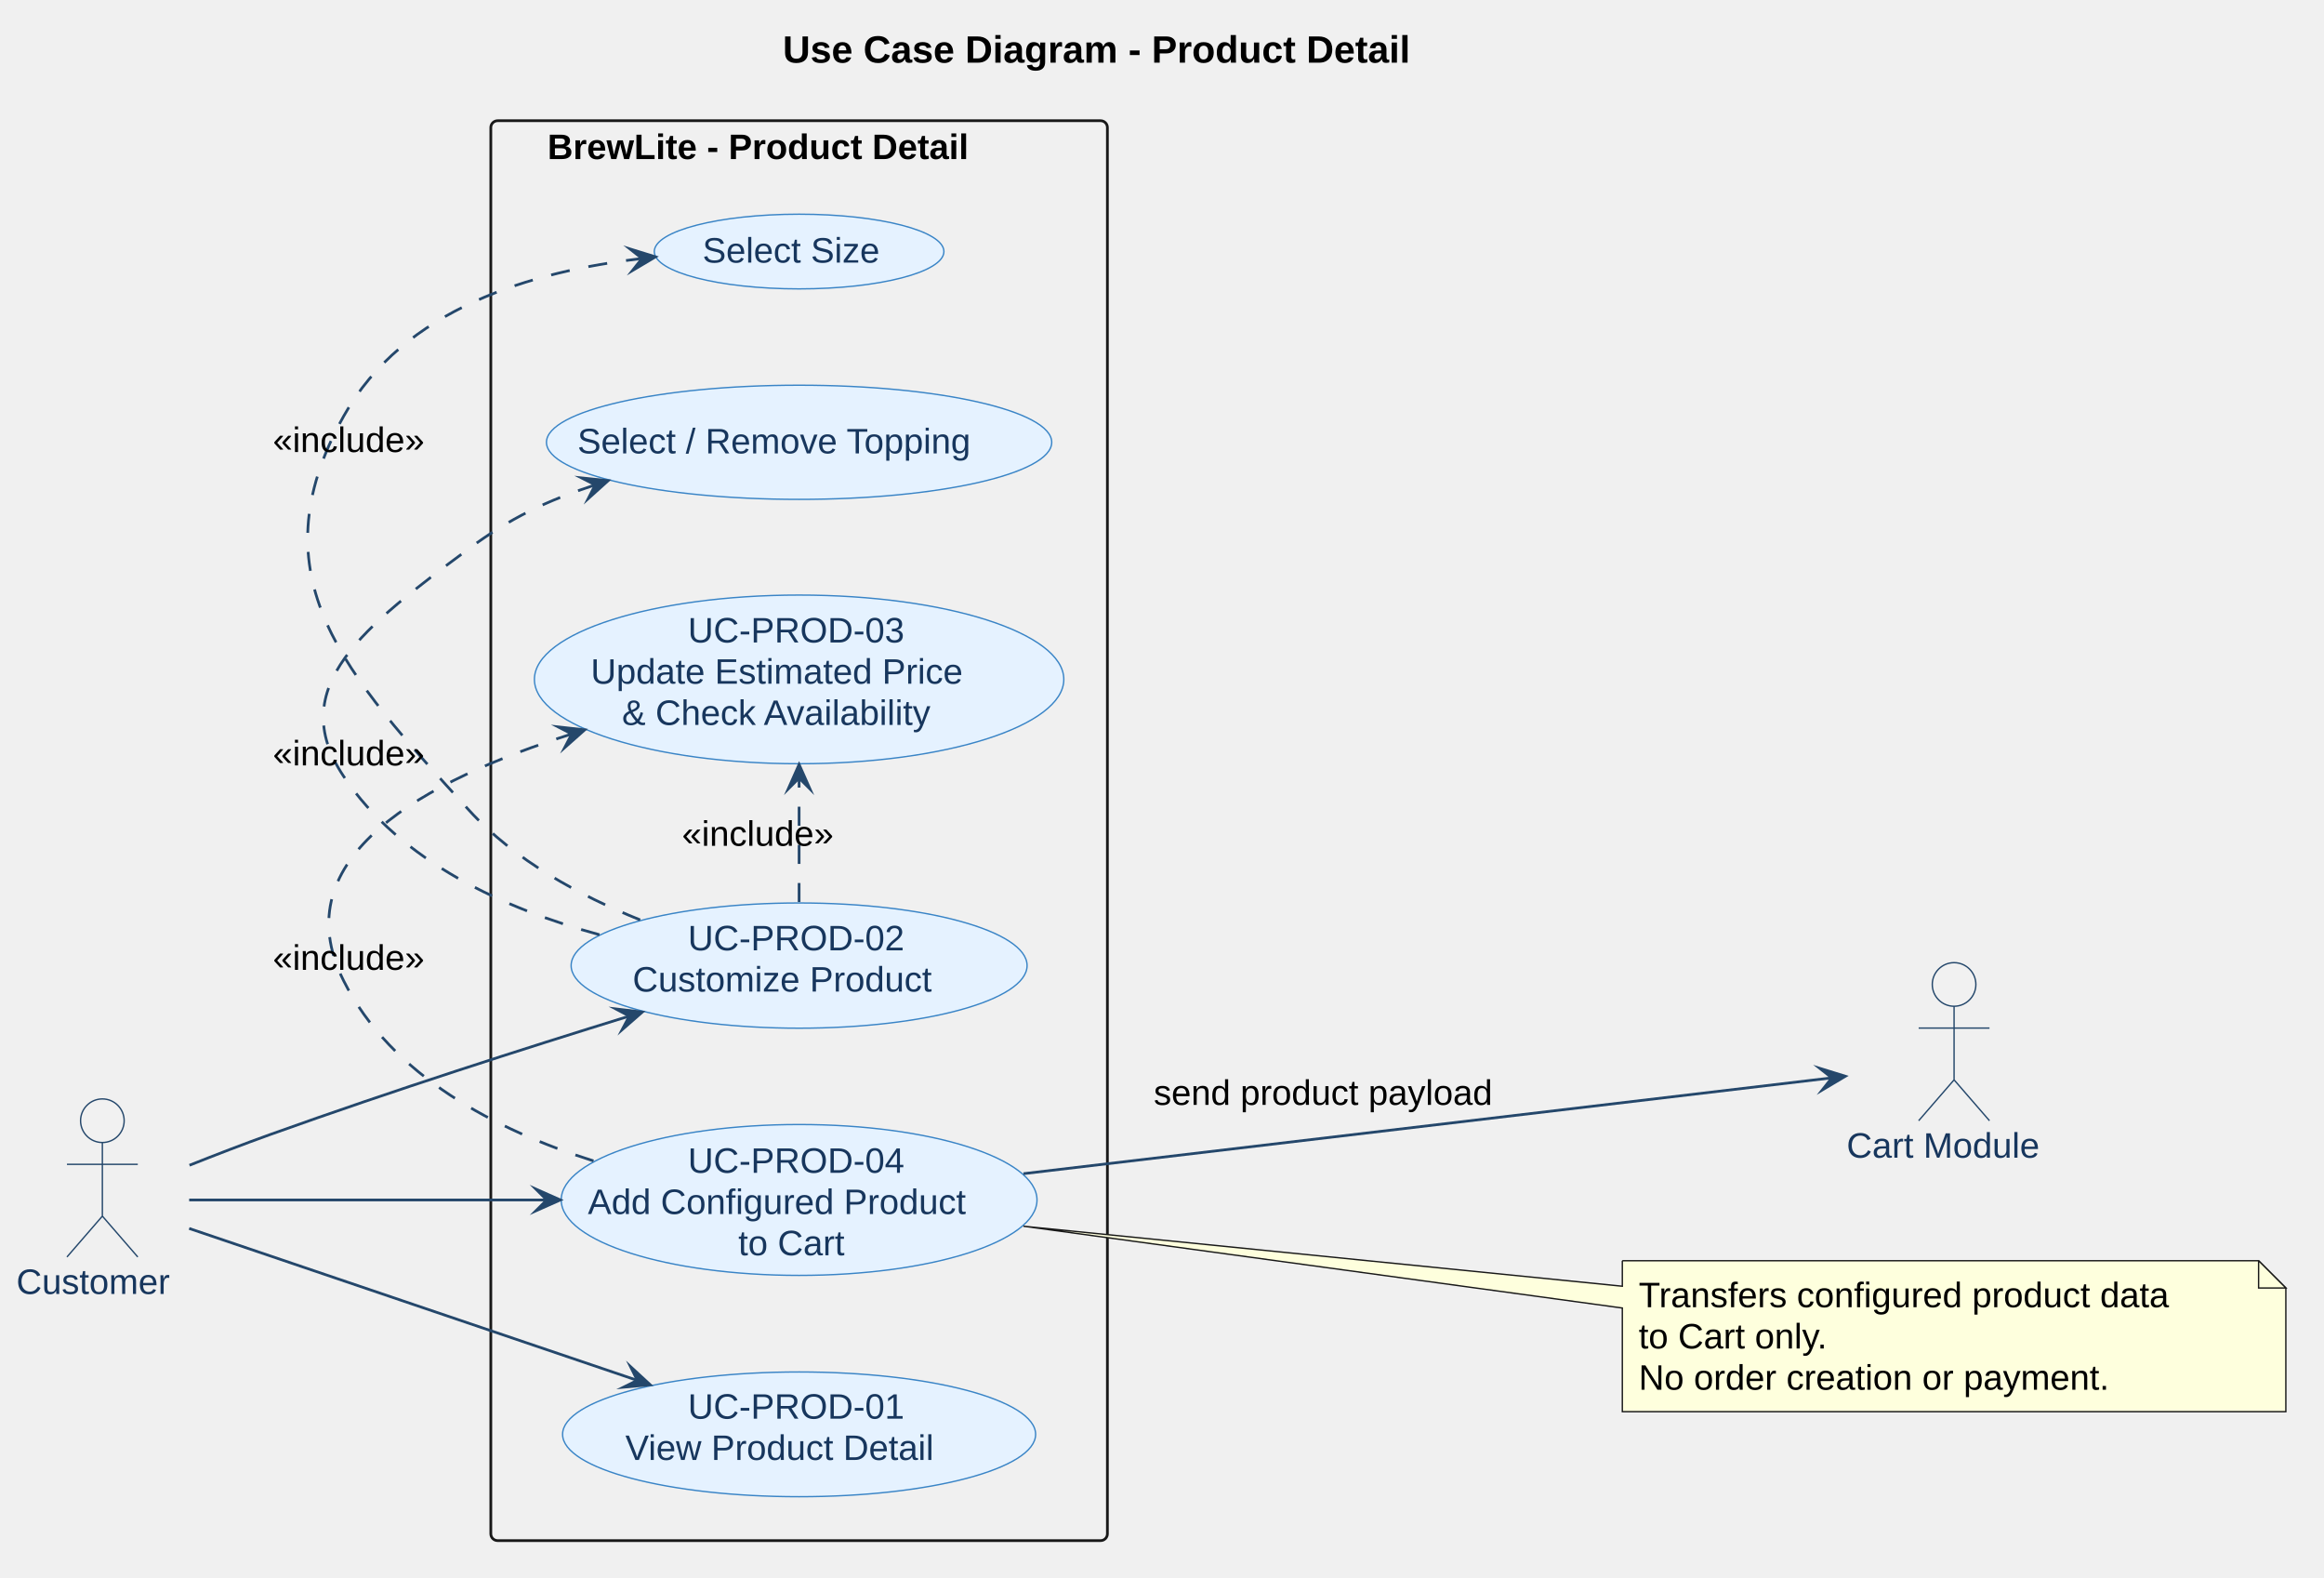
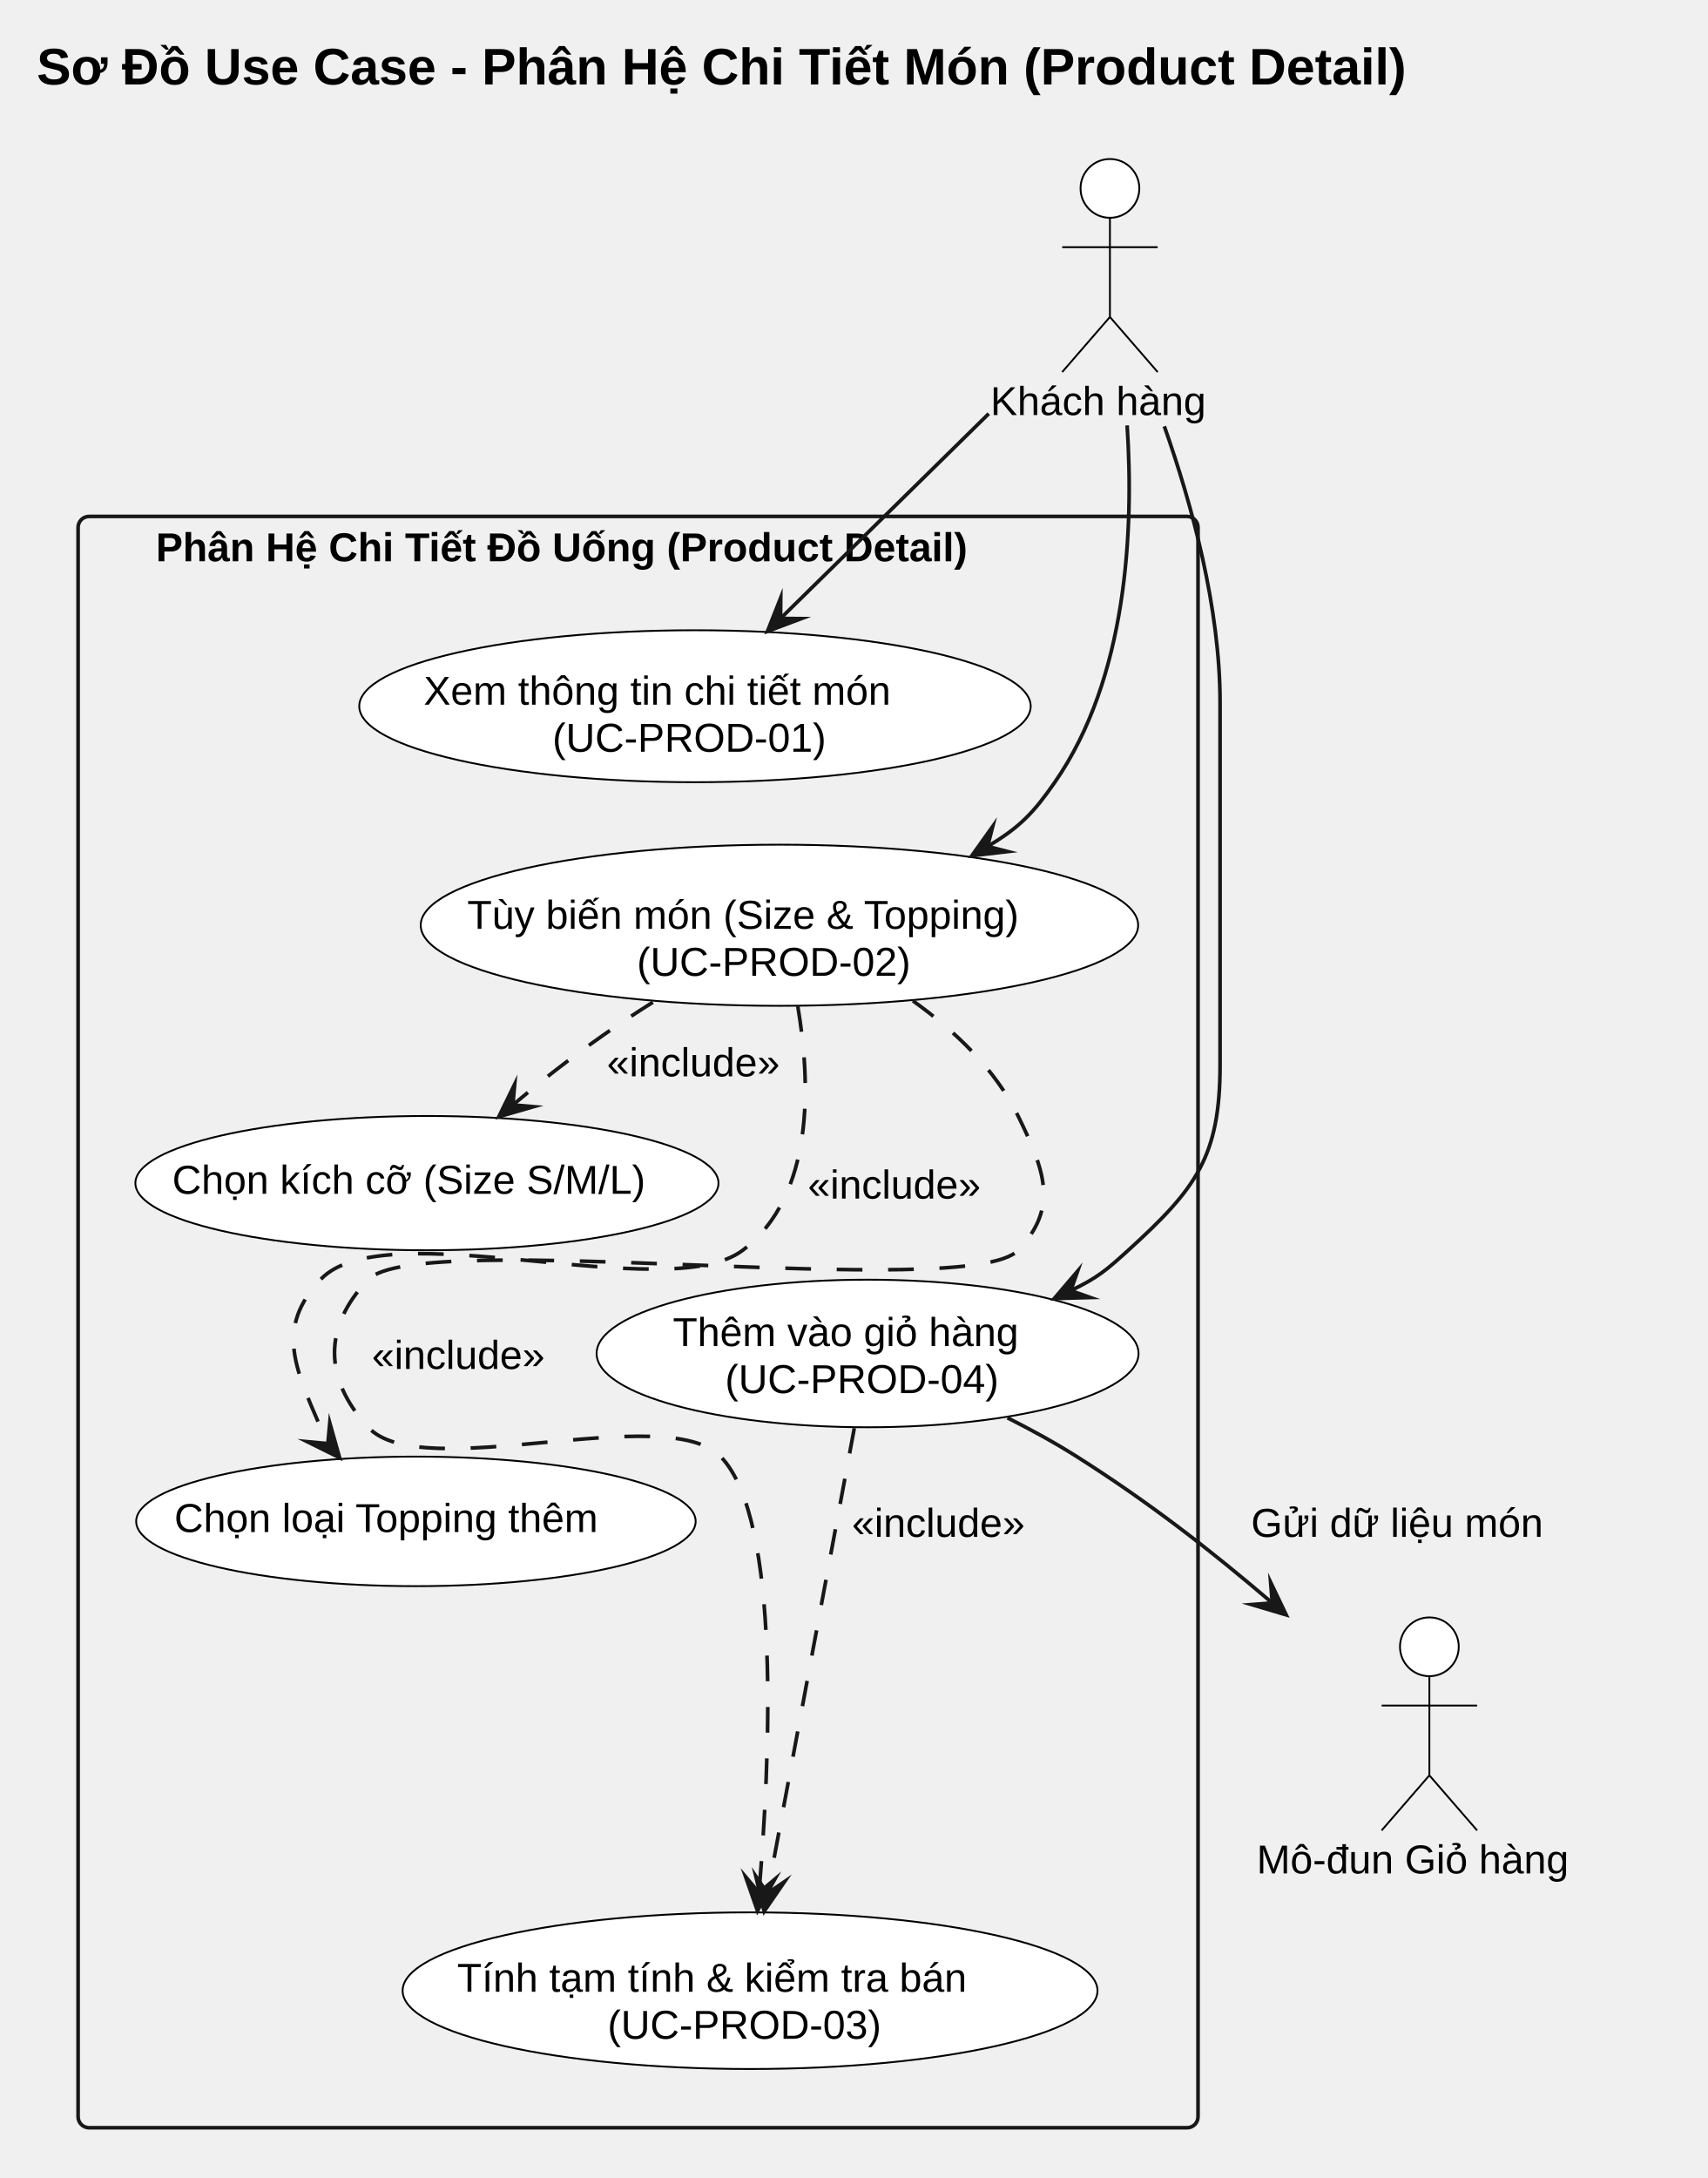
- <svg xmlns="http://www.w3.org/2000/svg" version="1.1" data-diagram-type="DESCRIPTION" style="width:853px;height:579px;background:#FFFFFF;" width="853px" height="579px" viewBox="0 0 853 579" zoomAndPan="magnify" preserveAspectRatio="none" contentStyleType="text/css">
+ <svg xmlns="http://www.w3.org/2000/svg" version="1.1" data-diagram-type="DESCRIPTION" style="width:465px;height:593px;background:#FFFFFF;" width="465px" height="593px" viewBox="0 0 465 593" zoomAndPan="magnify" preserveAspectRatio="none" contentStyleType="text/css">
  <defs />
  <g font-family="sans-serif" lengthAdjust="spacing">
    <g class="title" data-source-line="1">
-       <text x="287.313" y="22.995" fill="#000" font-size="14" textLength="272.371" font-weight="700" font-family="Arial">Use Case Diagram - Product Detail</text>
+       <text x="10" y="22.995" fill="#000" font-size="14" textLength="438.58" font-weight="700" font-family="Arial">Sơ Đồ Use Case - Phân Hệ Chi Tiết Món (Product Detail)</text>
    </g>
-     <g class="cluster" data-qualified-name="BrewLite - Product Detail" id="ent0003" data-source-line="22">
-       <rect x="180.15" y="44.297" width="226.31" height="521" fill="none" style="stroke:#181818;stroke-width:1;" rx="2.5" ry="2.5" />
-       <text x="200.931" y="58.364" fill="#000" font-size="13" textLength="184.749" font-weight="700" font-family="Arial">BrewLite - Product Detail</text>
+     <g class="cluster" data-qualified-name="Ph.n H. Chi Ti.t .. U.ng .Product Detail." id="ent0003" data-source-line="22">
+       <rect x="21.267" y="140.607" width="305" height="438.71" fill="none" style="stroke:#181818;stroke-width:1;" rx="3" ry="3" />
+       <text x="42.441" y="152.817" fill="#000" font-size="11" textLength="262.652" font-weight="700" font-family="Arial">Phân Hệ Chi Tiết Đồ Uống (Product Detail)</text>
    </g>
-     <g class="entity" data-qualified-name="BrewLite - Product Detail.UC01" id="ent0004" data-source-line="23">
-       <ellipse cx="293.301" cy="526.301" rx="86.811" ry="22.884" fill="#E5F2FF" style="stroke:#3984C6;stroke-width:0.5;" />
-       <text x="252.486" y="520.567" fill="#17365D" font-size="13" textLength="81.631" font-family="Arial">UC-PROD-01</text>
-       <text x="229.517" y="535.7" fill="#17365D" font-size="13" textLength="127.569" font-family="Arial">View Product Detail</text>
+     <g class="entity" data-qualified-name="Ph.n H. Chi Ti.t .. U.ng .Product Detail..UC01" id="ent0004" data-source-line="23">
+       <ellipse cx="189.266" cy="192.283" rx="91.429" ry="20.686" fill="#FFF" style="stroke:#000;stroke-width:0.5;" />
+       <text x="115.389" y="191.868" fill="#000" font-size="11" textLength="147.753" font-family="Arial">Xem thông tin chi tiết món</text>
+       <text x="150.438" y="204.672" fill="#000" font-size="11" textLength="77.655" font-family="Arial">(UC-PROD-01)</text>
    </g>
-     <g class="entity" data-qualified-name="BrewLite - Product Detail.UC02" id="ent0005" data-source-line="24">
-       <ellipse cx="293.305" cy="354.301" rx="83.675" ry="22.974" fill="#E5F2FF" style="stroke:#3984C6;stroke-width:0.5;" />
-       <text x="252.489" y="348.705" fill="#17365D" font-size="13" textLength="81.631" font-family="Arial">UC-PROD-02</text>
-       <text x="232.183" y="363.837" fill="#17365D" font-size="13" textLength="122.243" font-family="Arial">Customize Product</text>
+     <g class="entity" data-qualified-name="Ph.n H. Chi Ti.t .. U.ng .Product Detail..UC02" id="ent0005" data-source-line="24">
+       <ellipse cx="212.267" cy="251.915" rx="97.69" ry="21.938" fill="#FFF" style="stroke:#000;stroke-width:0.5;" />
+       <text x="127.246" y="252.883" fill="#000" font-size="11" textLength="170.043" font-family="Arial">Tùy biến món (Size &amp; Topping)</text>
+       <text x="173.44" y="265.688" fill="#000" font-size="11" textLength="77.655" font-family="Arial">(UC-PROD-02)</text>
    </g>
-     <g class="entity" data-qualified-name="BrewLite - Product Detail.UC02A" id="ent0006" data-source-line="25">
-       <ellipse cx="293.3" cy="92.297" rx="53.15" ry="13.701" fill="#E5F2FF" style="stroke:#3984C6;stroke-width:0.5;" />
-       <text x="257.839" y="96.364" fill="#17365D" font-size="13" textLength="70.922" font-family="Arial">Select Size</text>
+     <g class="entity" data-qualified-name="Ph.n H. Chi Ti.t .. U.ng .Product Detail..UC02A" id="ent0006" data-source-line="25">
+       <ellipse cx="116.268" cy="322.127" rx="79.4" ry="18.28" fill="#FFF" style="stroke:#000;stroke-width:0.5;" />
+       <text x="46.897" y="325.029" fill="#000" font-size="11" textLength="138.741" font-family="Arial">Chọn kích cỡ (Size S/M/L)</text>
    </g>
-     <g class="entity" data-qualified-name="BrewLite - Product Detail.UC02B" id="ent0007" data-source-line="26">
-       <ellipse cx="293.297" cy="162.292" rx="92.727" ry="20.945" fill="#E5F2FF" style="stroke:#3984C6;stroke-width:0.5;" />
-       <text x="211.936" y="166.359" fill="#17365D" font-size="13" textLength="162.722" font-family="Arial">Select / Remove Topping</text>
+     <g class="entity" data-qualified-name="Ph.n H. Chi Ti.t .. U.ng .Product Detail..UC02B" id="ent0007" data-source-line="26">
+       <ellipse cx="113.269" cy="414.223" rx="76.182" ry="17.636" fill="#FFF" style="stroke:#000;stroke-width:0.5;" />
+       <text x="47.46" y="417.126" fill="#000" font-size="11" textLength="131.619" font-family="Arial">Chọn loại Topping thêm</text>
    </g>
-     <g class="entity" data-qualified-name="BrewLite - Product Detail.UC03" id="ent0008" data-source-line="27">
-       <ellipse cx="293.304" cy="249.292" rx="97.154" ry="30.945" fill="#E5F2FF" style="stroke:#3984C6;stroke-width:0.5;" />
-       <text x="252.489" y="235.742" fill="#17365D" font-size="13" textLength="81.631" font-family="Arial">UC-PROD-03</text>
-       <text x="216.825" y="250.875" fill="#17365D" font-size="13" textLength="152.959" font-family="Arial">Update Estimated Price</text>
-       <text x="228.298" y="266.008" fill="#17365D" font-size="13" textLength="130.013" font-family="Arial">&amp; Check Availability</text>
+     <g class="entity" data-qualified-name="Ph.n H. Chi Ti.t .. U.ng .Product Detail..UC03" id="ent0008" data-source-line="27">
+       <ellipse cx="204.265" cy="542" rx="94.618" ry="21.324" fill="#FFF" style="stroke:#000;stroke-width:0.5;" />
+       <text x="124.496" y="542.292" fill="#000" font-size="11" textLength="159.538" font-family="Arial">Tính tạm tính &amp; kiểm tra bán</text>
+       <text x="165.437" y="555.097" fill="#000" font-size="11" textLength="77.655" font-family="Arial">(UC-PROD-03)</text>
    </g>
-     <g class="entity" data-qualified-name="BrewLite - Product Detail.UC04" id="ent0009" data-source-line="28">
-       <ellipse cx="293.305" cy="440.299" rx="87.315" ry="27.682" fill="#E5F2FF" style="stroke:#3984C6;stroke-width:0.5;" />
-       <text x="252.489" y="430.334" fill="#17365D" font-size="13" textLength="81.631" font-family="Arial">UC-PROD-04</text>
-       <text x="215.765" y="445.467" fill="#17365D" font-size="13" textLength="155.08" font-family="Arial">Add Configured Product</text>
-       <text x="270.97" y="460.6" fill="#17365D" font-size="13" textLength="44.668" font-family="Arial">to Cart</text>
+     <g class="entity" data-qualified-name="Ph.n H. Chi Ti.t .. U.ng .Product Detail..UC04" id="ent0009" data-source-line="28">
+       <ellipse cx="236.269" cy="368.507" rx="73.792" ry="20.09" fill="#FFF" style="stroke:#000;stroke-width:0.5;" />
+       <text x="183.229" y="366.493" fill="#000" font-size="11" textLength="106.079" font-family="Arial">Thêm vào giỏ hàng</text>
+       <text x="197.441" y="379.298" fill="#000" font-size="11" textLength="77.655" font-family="Arial">(UC-PROD-04)</text>
    </g>
-     <g class="entity" data-qualified-name="C" id="ent0001" data-source-line="19">
-       <ellipse cx="37.573" cy="411.227" rx="8" ry="8" fill="#F1F1F1" style="stroke:#24476B;stroke-width:0.5;" />
-       <path d="M37.573,419.227 L37.573,446.227 M24.573,427.227 L50.573,427.227 M37.573,446.227 L24.573,461.227 M37.573,446.227 L50.573,461.227" style="stroke:#24476B;stroke-width:0.5;" fill="none" />
-       <text x="6" y="474.794" fill="#17365D" font-size="13" textLength="63.146" font-family="Arial">Customer</text>
+     <g class="entity" data-qualified-name="Customer" id="ent0001" data-source-line="19">
+       <ellipse cx="302.272" cy="51.297" rx="8" ry="8" fill="#FFF" style="stroke:#000;stroke-width:0.5;" />
+       <path d="M302.272,59.297 L302.272,86.297 M289.272,67.297 L315.272,67.297 M302.272,86.297 L289.272,101.297 M302.272,86.297 L315.272,101.297" style="stroke:#000;stroke-width:0.5;" fill="none" />
+       <text x="269.717" y="113.007" fill="#000" font-size="11" textLength="65.108" font-family="Arial">Khách hàng</text>
    </g>
    <g class="entity" data-qualified-name="Cart" id="ent0002" data-source-line="20">
-       <ellipse cx="717.224" cy="361.227" rx="8" ry="8" fill="#F1F1F1" style="stroke:#24476B;stroke-width:0.5;" />
-       <path d="M717.224,369.227 L717.224,396.227 M704.224,377.227 L730.224,377.227 M717.224,396.227 L704.224,411.227 M717.224,396.227 L730.224,411.227" style="stroke:#24476B;stroke-width:0.5;" fill="none" />
-       <text x="677.78" y="424.794" fill="#17365D" font-size="13" textLength="78.889" font-family="Arial">Cart Module</text>
-     </g>
-     <g class="entity" data-qualified-name="GMN18" id="ent0019" data-source-line="42">
-       <path d="M595.46,462.597 L595.46,471.957 L375.65,449.937 L595.46,479.957 L595.46,517.995 A0,0 0 0 0 595.46,517.995 L838.996,517.995 A0,0 0 0 0 838.996,517.995 L838.996,472.597 L828.996,462.597 L595.46,462.597 A0,0 0 0 0 595.46,462.597" style="stroke:#181818;stroke-width:0.5;" fill="#FEFFDD" />
-       <path d="M828.996,462.597 L828.996,472.597 L838.996,472.597 L828.996,462.597" style="stroke:#181818;stroke-width:0.5;" fill="#FEFFDD" />
-       <text x="601.46" y="479.664" fill="#000" font-size="13" textLength="222.536" font-family="Arial">Transfers configured product data</text>
-       <text x="601.46" y="494.797" fill="#000" font-size="13" textLength="80.431" font-family="Arial">to Cart only.</text>
-       <text x="601.46" y="509.929" fill="#000" font-size="13" textLength="197.799" font-family="Arial">No order creation or payment.</text>
+       <ellipse cx="389.27" cy="448.367" rx="8" ry="8" fill="#FFF" style="stroke:#000;stroke-width:0.5;" />
+       <path d="M389.27,456.367 L389.27,483.367 M376.27,464.367 L402.27,464.367 M389.27,483.367 L376.27,498.367 M389.27,483.367 L402.27,498.367" style="stroke:#000;stroke-width:0.5;" fill="none" />
+       <text x="342.227" y="510.077" fill="#000" font-size="11" textLength="94.085" font-family="Arial">Mô-đun Giỏ hàng</text>
    </g>
    <g class="link" data-entity-1="ent0001" data-entity-2="ent0004" id="lnk10" data-source-line="31" data-link-type="dependency">
-       <path d="M69.43,450.757 C111.43,464.987 182.494,489.083 233.914,506.503" style="stroke:#24476B;stroke-width:1;" fill="none" id="C-to-UC01" />
-       <polygon points="238.65,508.107,231.409,501.431,233.914,506.503,228.842,509.008,238.65,508.107" fill="#24476B" style="stroke:#24476B;stroke-width:1;stroke-linejoin:miter;stroke-miterlimit:10;" />
+       <path d="M269.277,112.627 C249.737,131.847 229.193,152.042 212.573,168.382" style="stroke:#181818;stroke-width:1;" fill="none" id="Customer-to-UC01" />
+       <polygon points="209.007,171.887,218.229,168.43,212.573,168.382,212.621,162.725,209.007,171.887" fill="#181818" style="stroke:#181818;stroke-width:1;stroke-linejoin:miter;stroke-miterlimit:10;" />
    </g>
    <g class="link" data-entity-1="ent0001" data-entity-2="ent0005" id="lnk11" data-source-line="32" data-link-type="dependency">
-       <path d="M69.55,427.567 C79,423.807 89.46,419.767 99.15,416.297 C144.74,399.967 192.302,384.772 230.982,372.832" style="stroke:#24476B;stroke-width:1;" fill="none" id="C-to-UC02" />
-       <polygon points="235.76,371.357,225.981,370.189,230.982,372.832,228.34,377.834,235.76,371.357" fill="#24476B" style="stroke:#24476B;stroke-width:1;stroke-linejoin:miter;stroke-miterlimit:10;" />
+       <path d="M306.957,115.817 C308.827,144.547 306.927,184.687 287.267,212.977 C281.517,221.247 277.732,225.264 268.962,230.444" style="stroke:#181818;stroke-width:1;" fill="none" id="Customer-to-UC02" />
+       <polygon points="264.657,232.987,274.441,231.854,268.962,230.444,270.372,224.966,264.657,232.987" fill="#181818" style="stroke:#181818;stroke-width:1;stroke-linejoin:miter;stroke-miterlimit:10;" />
    </g>
    <g class="link" data-entity-1="ent0001" data-entity-2="ent0009" id="lnk12" data-source-line="33" data-link-type="dependency">
-       <path d="M69.43,440.297 C103.11,440.297 153.52,440.297 200.67,440.297" style="stroke:#24476B;stroke-width:1;" fill="none" id="C-to-UC04" />
-       <polygon points="205.67,440.297,196.67,436.297,200.67,440.297,196.67,444.297,205.67,440.297" fill="#24476B" style="stroke:#24476B;stroke-width:1;stroke-linejoin:miter;stroke-miterlimit:10;" />
+       <path d="M317.087,116.067 C324.647,137.517 332.267,165.517 332.267,191.287 C332.267,191.287 332.267,191.287 332.267,289.847 C332.267,314.917 325.807,323.547 307.267,340.407 C301.407,345.737 298.908,347.9 291.608,351.39" style="stroke:#181818;stroke-width:1;" fill="none" id="Customer-to-UC04" />
+       <polygon points="287.097,353.547,296.942,353.274,291.608,351.39,293.492,346.056,287.097,353.547" fill="#181818" style="stroke:#181818;stroke-width:1;stroke-linejoin:miter;stroke-miterlimit:10;" />
    </g>
    <g class="link" data-entity-1="ent0005" data-entity-2="ent0006" id="lnk13" data-source-line="35" data-link-type="dependency">
-       <path d="M234.97,337.537 C212.81,328.657 188.9,315.687 172.15,297.297 C126.75,247.467 93.28,211.677 126.09,152.797 C148.25,113.017 195.425,99.583 235.635,94.833" style="stroke:#24476B;stroke-width:1;stroke-dasharray:7,7;" fill="none" id="UC02-to-UC02A" />
-       <polygon points="240.6,94.247,231.193,91.33,235.635,94.833,232.131,99.275,240.6,94.247" fill="#24476B" style="stroke:#24476B;stroke-width:1;stroke-linejoin:miter;stroke-miterlimit:10;" />
-       <text x="100.15" y="165.864" fill="#000" font-size="13" textLength="63.007" font-family="Arial">«include»</text>
+       <path d="M177.797,272.877 C173.177,275.787 168.557,278.827 164.267,281.847 C154.587,288.677 148.197,293.673 139.677,300.823" style="stroke:#181818;stroke-width:1;stroke-dasharray:7,7;" fill="none" id="UC02-to-UC02A" />
+       <polygon points="135.847,304.037,145.313,301.315,139.677,300.823,140.17,295.187,135.847,304.037" fill="#181818" style="stroke:#181818;stroke-width:1;stroke-linejoin:miter;stroke-miterlimit:10;" />
+       <text x="165.267" y="293.057" fill="#000" font-size="11" textLength="53.313" font-family="Arial">«include»</text>
    </g>
    <g class="link" data-entity-1="ent0005" data-entity-2="ent0007" id="lnk14" data-source-line="36" data-link-type="dependency">
-       <path d="M220.03,342.977 C185.4,333.557 147.12,316.307 126.09,284.797 C104.25,252.077 133.95,229.637 172.15,201.297 C187.14,190.177 200.684,183.69 218.464,177.92" style="stroke:#24476B;stroke-width:1;stroke-dasharray:7,7;" fill="none" id="UC02-to-UC02B" />
-       <polygon points="223.22,176.377,213.425,175.35,218.464,177.92,215.894,182.96,223.22,176.377" fill="#24476B" style="stroke:#24476B;stroke-width:1;stroke-linejoin:miter;stroke-miterlimit:10;" />
-       <text x="100.15" y="280.864" fill="#000" font-size="13" textLength="63.007" font-family="Arial">«include»</text>
+       <path d="M217.267,273.987 C220.787,294.777 221.897,325.557 202.267,340.407 C181.837,355.867 104.737,329.677 87.267,348.407 C75.087,361.467 80.207,372.187 87.267,388.597 C88.547,391.567 87.182,390.501 89.292,393.041" style="stroke:#181818;stroke-width:1;stroke-dasharray:7,7;" fill="none" id="UC02-to-UC02B" />
+       <polygon points="92.487,396.887,89.813,387.408,89.292,393.041,83.66,392.52,92.487,396.887" fill="#181818" style="stroke:#181818;stroke-width:1;stroke-linejoin:miter;stroke-miterlimit:10;" />
+       <text x="219.987" y="326.337" fill="#000" font-size="11" textLength="53.313" font-family="Arial">«include»</text>
    </g>
    <g class="link" data-entity-1="ent0005" data-entity-2="ent0008" id="lnk15" data-source-line="37" data-link-type="dependency">
-       <path d="M293.3,330.997 C293.3,316.127 293.3,301.687 293.3,285.507" style="stroke:#24476B;stroke-width:1;stroke-dasharray:7,7;" fill="none" id="UC02-to-UC03" />
-       <polygon points="293.3,280.507,289.3,289.507,293.3,285.507,297.3,289.507,293.3,280.507" fill="#24476B" style="stroke:#24476B;stroke-width:1;stroke-linejoin:miter;stroke-miterlimit:10;" />
-       <text x="250.3" y="310.354" fill="#000" font-size="13" textLength="63.007" font-family="Arial">«include»</text>
+       <path d="M248.617,272.487 C259.927,280.577 271.057,291.087 277.267,303.847 C284.377,318.457 288.497,328.667 277.267,340.407 C263.667,354.647 113.867,334.177 100.267,348.407 C87.927,361.317 88.177,375.447 100.267,388.597 C114.767,404.347 181.337,381.247 196.267,396.597 C212.857,413.647 209.683,479.594 206.703,515.294" style="stroke:#181818;stroke-width:1;stroke-dasharray:7,7;" fill="none" id="UC02-to-UC03" />
+       <polygon points="206.287,520.277,211.022,511.641,206.703,515.294,203.05,510.975,206.287,520.277" fill="#181818" style="stroke:#181818;stroke-width:1;stroke-linejoin:miter;stroke-miterlimit:10;" />
+       <text x="101.267" y="372.717" fill="#000" font-size="11" textLength="53.313" font-family="Arial">«include»</text>
    </g>
    <g class="link" data-entity-1="ent0009" data-entity-2="ent0008" id="lnk16" data-source-line="38" data-link-type="dependency">
-       <path d="M217.84,425.977 C182.16,414.717 143.61,394.807 126.09,359.797 C103.36,314.367 156.174,286.327 209.854,269.317" style="stroke:#24476B;stroke-width:1;stroke-dasharray:7,7;" fill="none" id="UC04-to-UC03" />
-       <polygon points="214.62,267.807,204.832,266.712,209.854,269.317,207.249,274.339,214.62,267.807" fill="#24476B" style="stroke:#24476B;stroke-width:1;stroke-linejoin:miter;stroke-miterlimit:10;" />
-       <text x="100.15" y="355.864" fill="#000" font-size="13" textLength="63.007" font-family="Arial">«include»</text>
+       <path d="M232.657,388.837 C226.577,421.427 215.265,482.062 209.025,515.482" style="stroke:#181818;stroke-width:1;stroke-dasharray:7,7;" fill="none" id="UC04-to-UC03" />
+       <polygon points="208.107,520.397,213.691,512.284,209.025,515.482,205.827,510.816,208.107,520.397" fill="#181818" style="stroke:#181818;stroke-width:1;stroke-linejoin:miter;stroke-miterlimit:10;" />
+       <text x="232.007" y="418.437" fill="#000" font-size="11" textLength="53.313" font-family="Arial">«include»</text>
    </g>
    <g class="link" data-entity-1="ent0009" data-entity-2="ent0002" id="lnk17" data-source-line="39" data-link-type="dependency">
-       <path d="M375.65,430.657 C466.29,419.917 604.075,403.585 672.355,395.495" style="stroke:#24476B;stroke-width:1;" fill="none" id="UC04-to-Cart" />
-       <polygon points="677.32,394.907,667.912,391.994,672.355,395.495,668.853,399.938,677.32,394.907" fill="#24476B" style="stroke:#24476B;stroke-width:1;stroke-linejoin:miter;stroke-miterlimit:10;" />
-       <text x="423.46" y="405.414" fill="#000" font-size="13" textLength="141.508" font-family="Arial">send product payload</text>
+       <path d="M274.367,386.027 C280.817,389.267 287.347,392.837 293.267,396.597 C313.107,409.167 329.646,422.049 346.476,436.429" style="stroke:#181818;stroke-width:1;" fill="none" id="UC04-to-Cart" />
+       <polygon points="350.277,439.677,346.033,430.789,346.476,436.429,340.836,436.872,350.277,439.677" fill="#181818" style="stroke:#181818;stroke-width:1;stroke-linejoin:miter;stroke-miterlimit:10;" />
+       <text x="340.717" y="418.437" fill="#000" font-size="11" textLength="87.264" font-family="Arial">Gửi dữ liệu món</text>
    </g>
  </g>
</svg>
